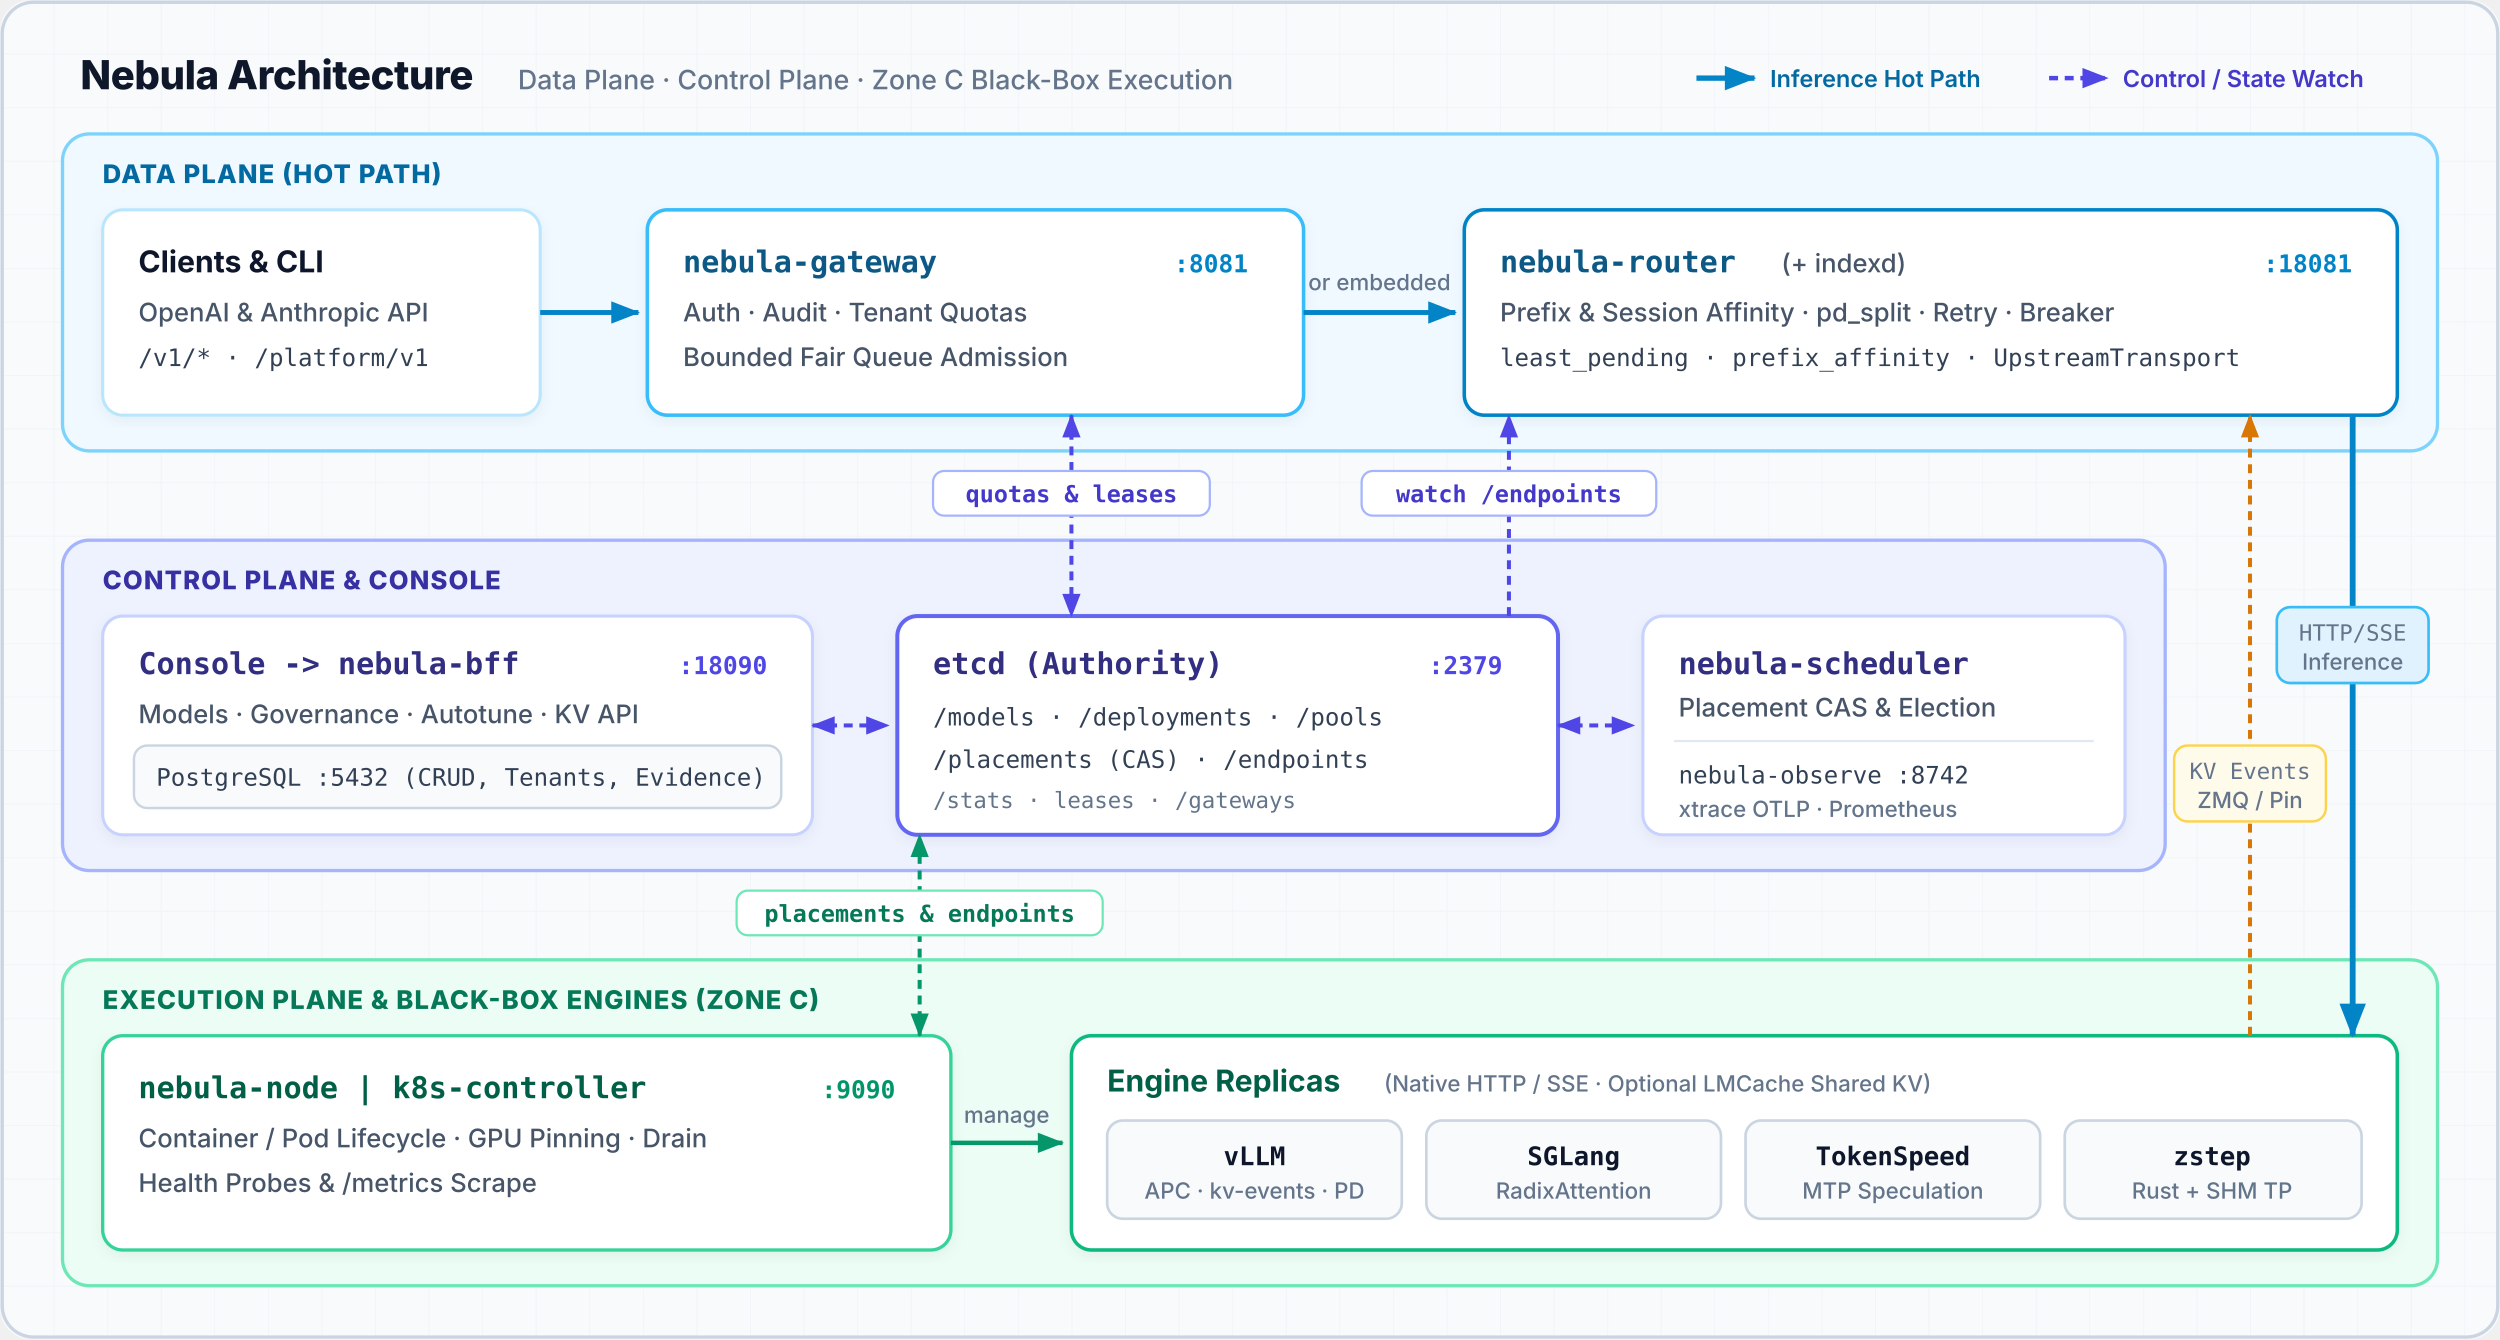
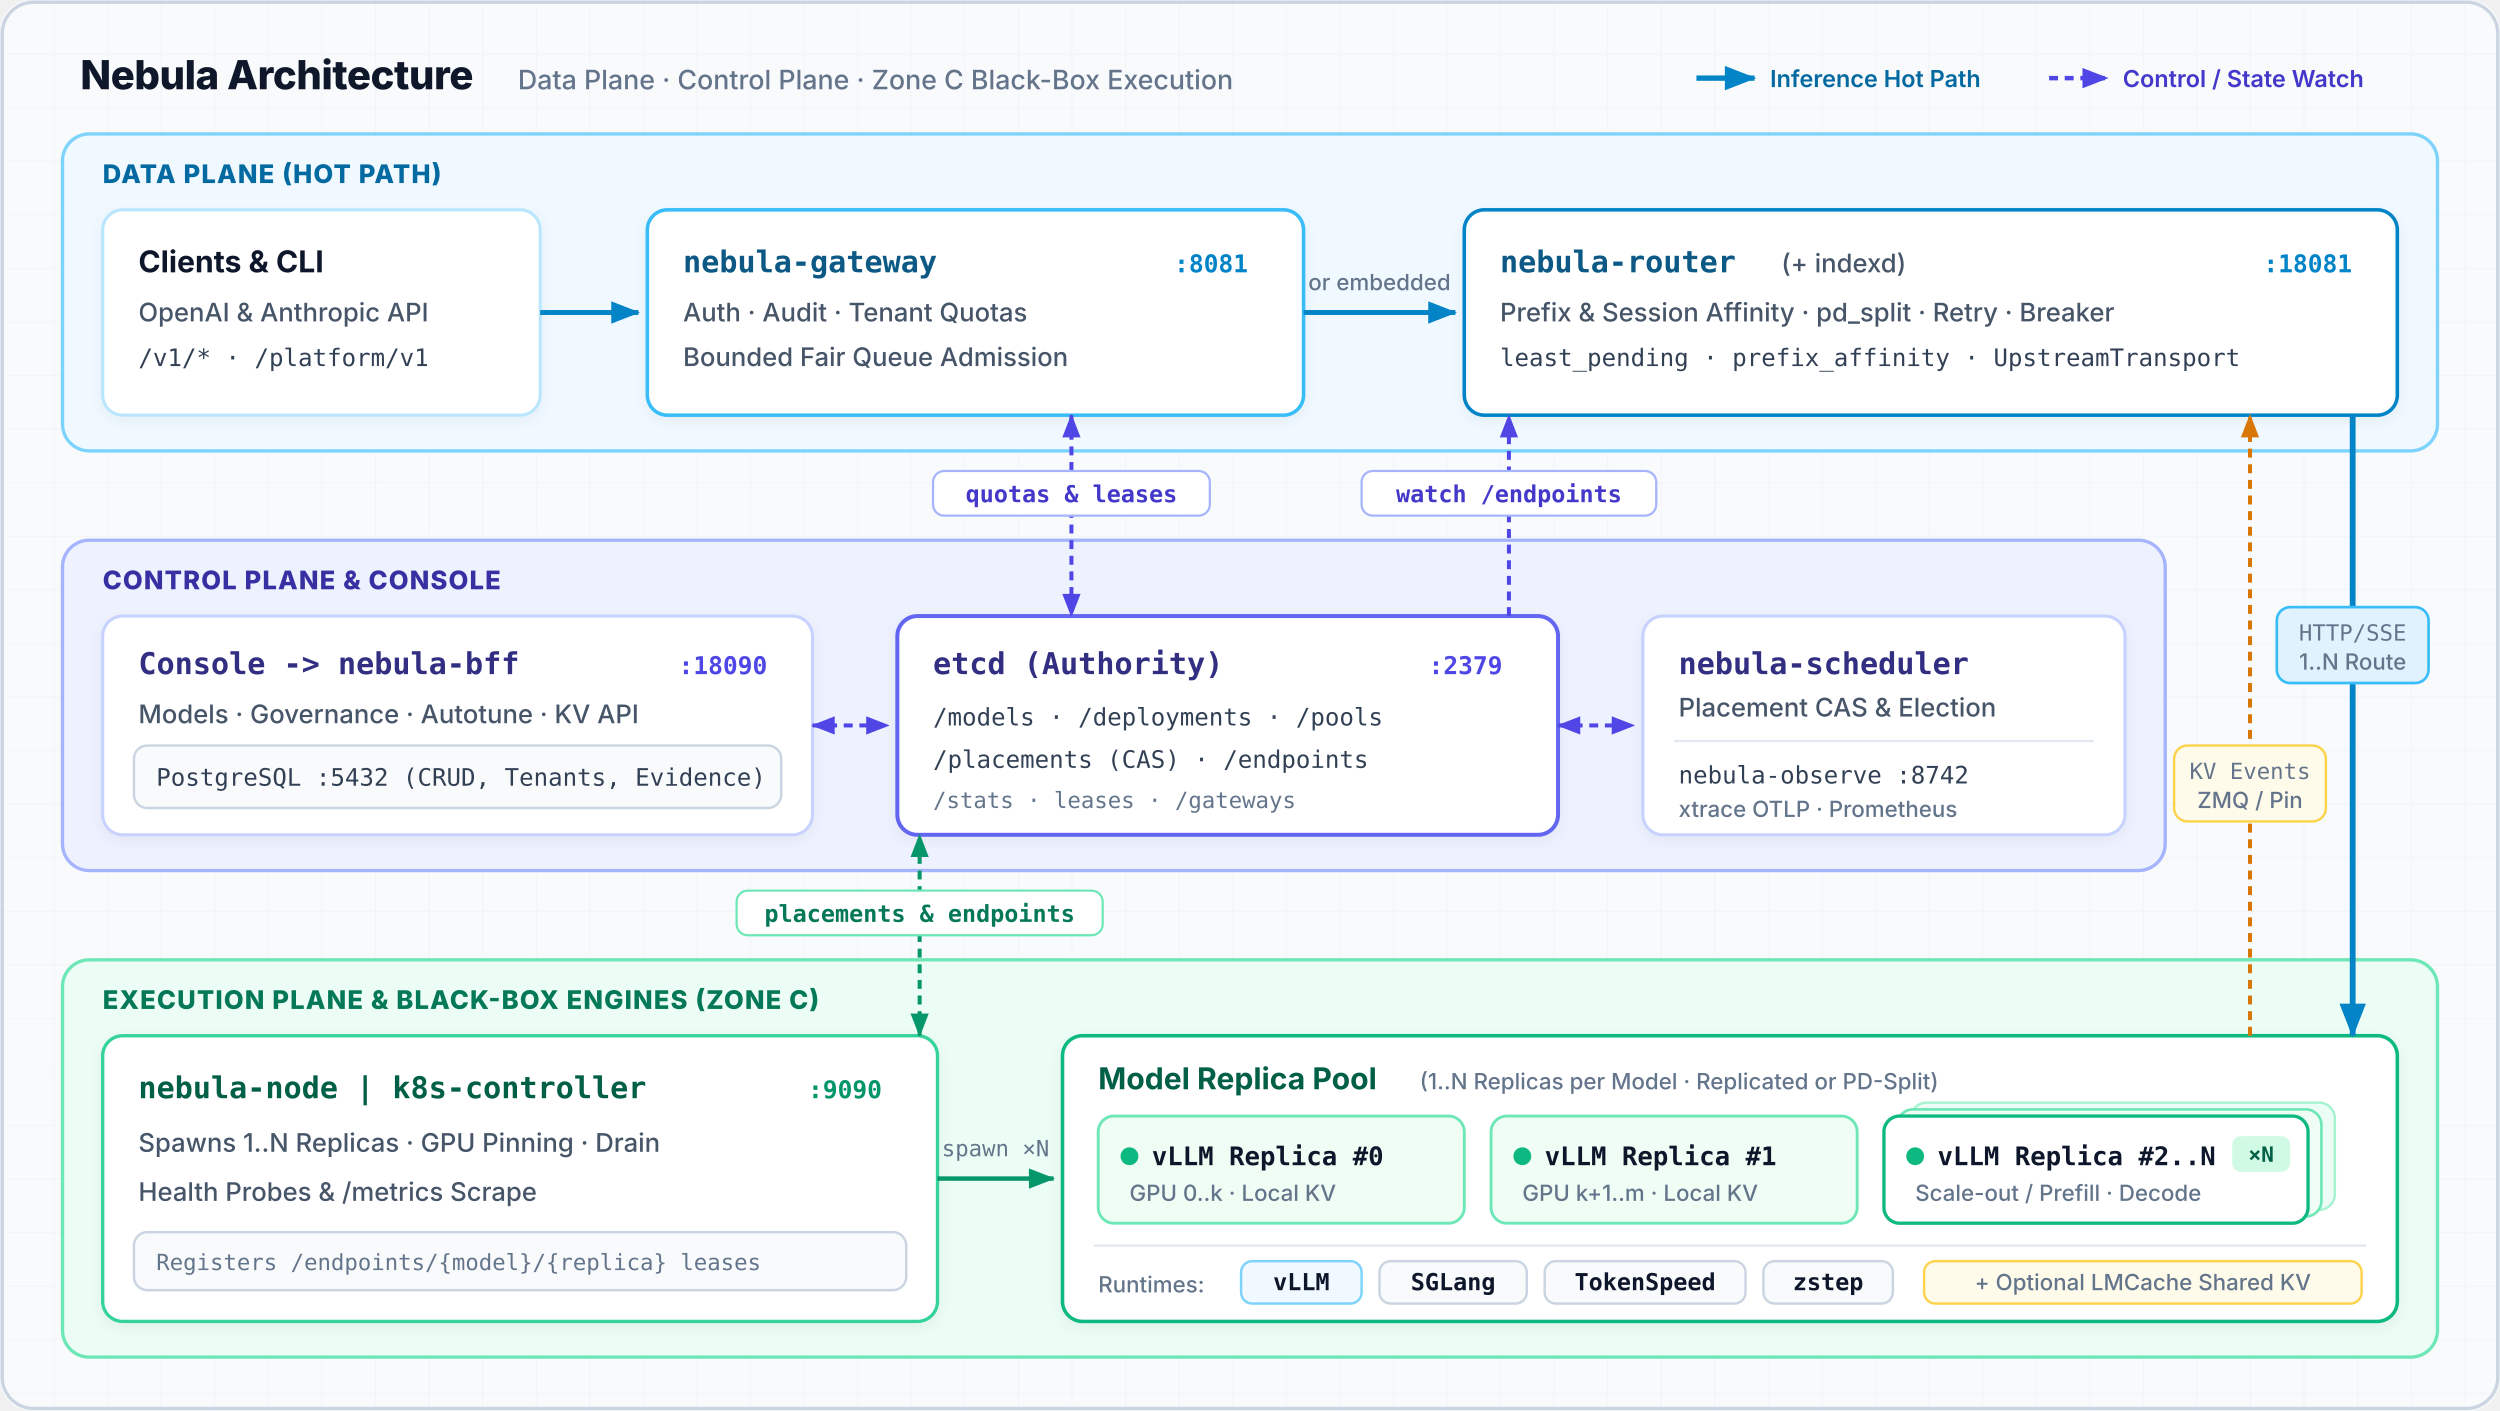
- <svg xmlns="http://www.w3.org/2000/svg" viewBox="0 0 1120 600" width="1120" height="600" role="img" aria-labelledby="nebula-arch-title nebula-arch-desc">
+ <svg xmlns="http://www.w3.org/2000/svg" viewBox="0 0 1120 632" width="1120" height="632" role="img" aria-labelledby="nebula-arch-title nebula-arch-desc">
  <defs>
    <style>
      .sans { font-family: Inter, -apple-system, BlinkMacSystemFont, "Segoe UI", Roboto, Helvetica, Arial, sans-serif; }
      .mono { font-family: "JetBrains Mono", ui-monospace, SFMono-Regular, Menlo, Consolas, monospace; }
      .hdr { font-size: 18px; font-weight: 800; fill: #0f172a; letter-spacing: -0.2px; }
      .sub { font-size: 12px; font-weight: 500; fill: #64748b; }
      .lane-lbl { font-size: 11.5px; font-weight: 800; letter-spacing: 0.5px; }
      .box-title { font-size: 13.5px; font-weight: 700; }
      .box-port { font-size: 11px; font-weight: 600; }
      .box-sub { font-size: 11.5px; font-weight: 450; fill: #475569; }
      .box-code { font-size: 10.8px; font-weight: 500; fill: #334155; }
      .edge-lbl { font-size: 10.5px; font-weight: 600; }
-       .chip { font-size: 11.5px; font-weight: 700; fill: #0f172a; }
+       .rep-title { font-size: 11.5px; font-weight: 700; fill: #0f172a; }
+       .chip { font-size: 10.5px; font-weight: 700; fill: #0f172a; }
      .chip-sub { font-size: 10px; font-weight: 500; fill: #64748b; }
    </style>
    <pattern id="grid" width="24" height="24" patternUnits="userSpaceOnUse">
      <path d="M 24 0 L 0 0 0 24" fill="none" stroke="#f1f5f9" stroke-width="1" />
    </pattern>
    <filter id="shadow" x="-3%" y="-4%" width="106%" height="110%">
      <feDropShadow dx="0" dy="2" stdDeviation="3" flood-color="#0f172a" flood-opacity="0.05" />
    </filter>
    <marker id="arr-sky" viewBox="0 0 10 10" refX="8.5" refY="5" markerWidth="6.5" markerHeight="6.5" orient="auto-start-reverse">
      <path d="M 0 1.5 L 9 5 L 0 8.5 z" fill="#0284c7" />
    </marker>
    <marker id="arr-indigo" viewBox="0 0 10 10" refX="8.5" refY="5" markerWidth="6.5" markerHeight="6.5" orient="auto-start-reverse">
      <path d="M 0 1.5 L 9 5 L 0 8.5 z" fill="#4f46e5" />
    </marker>
    <marker id="arr-emerald" viewBox="0 0 10 10" refX="8.5" refY="5" markerWidth="6.5" markerHeight="6.5" orient="auto-start-reverse">
      <path d="M 0 1.5 L 9 5 L 0 8.5 z" fill="#059669" />
    </marker>
    <marker id="arr-amber" viewBox="0 0 10 10" refX="8.5" refY="5" markerWidth="6.5" markerHeight="6.5" orient="auto-start-reverse">
      <path d="M 0 1.5 L 9 5 L 0 8.5 z" fill="#d97706" />
    </marker>
  </defs>
-   <rect x="0" y="0" width="1120" height="600" rx="14" fill="#f8fafc" />
-   <rect x="0" y="0" width="1120" height="600" rx="14" fill="url(#grid)" />
-   <rect x="1" y="1" width="1118" height="598" rx="14" fill="none" stroke="#cbd5e1" stroke-width="1.5" />
+   <rect x="0" y="0" width="1120" height="632" rx="14" fill="#f8fafc" />
+   <rect x="0" y="0" width="1120" height="632" rx="14" fill="url(#grid)" />
+   <rect x="1" y="1" width="1118" height="630" rx="14" fill="none" stroke="#cbd5e1" stroke-width="1.5" />
  <text x="36" y="40" class="sans hdr">Nebula Architecture</text>
  <text x="232" y="40" class="sans sub">Data Plane · Control Plane · Zone C Black-Box Execution</text>
  <g transform="translate(760, 26)">
    <line x1="0" y1="9" x2="26" y2="9" stroke="#0284c7" stroke-width="2.4" marker-end="url(#arr-sky)" />
    <text x="33" y="13" class="sans edge-lbl" fill="#0369a1">Inference Hot Path</text>
    <line x1="158" y1="9" x2="184" y2="9" stroke="#4f46e5" stroke-width="2" stroke-dasharray="4,3" marker-end="url(#arr-indigo)" />
    <text x="191" y="13" class="sans edge-lbl" fill="#4338ca">Control / State Watch</text>
  </g>
  <rect x="28" y="60" width="1064" height="142" rx="12" fill="#f0f9ff" stroke="#7dd3fc" stroke-width="1.5" />
  <text x="46" y="82" class="sans lane-lbl" fill="#0369a1">DATA PLANE (HOT PATH)</text>
  <g transform="translate(46, 94)" filter="url(#shadow)">
    <rect x="0" y="0" width="196" height="92" rx="9" fill="#ffffff" stroke="#bae6fd" stroke-width="1.4" />
    <text x="16" y="28" class="sans box-title" fill="#0f172a">Clients &amp; CLI</text>
    <text x="16" y="50" class="sans box-sub">OpenAI &amp; Anthropic API</text>
    <text x="16" y="70" class="mono box-code">/v1/* · /platform/v1</text>
  </g>
  <line x1="242" y1="140" x2="286" y2="140" stroke="#0284c7" stroke-width="2.2" marker-end="url(#arr-sky)" />
  <g transform="translate(290, 94)" filter="url(#shadow)">
    <rect x="0" y="0" width="294" height="92" rx="9" fill="#ffffff" stroke="#38bdf8" stroke-width="1.6" />
    <text x="16" y="28" class="mono box-title" fill="#075985">nebula-gateway</text>
    <text x="236" y="28" class="mono box-port" fill="#0284c7">:8081</text>
    <text x="16" y="50" class="sans box-sub">Auth · Audit · Tenant Quotas</text>
    <text x="16" y="70" class="sans box-sub">Bounded Fair Queue Admission</text>
  </g>
  <line x1="584" y1="140" x2="652" y2="140" stroke="#0284c7" stroke-width="2.2" marker-end="url(#arr-sky)" />
  <text x="618" y="130" text-anchor="middle" class="sans chip-sub">or embedded</text>
  <g transform="translate(656, 94)" filter="url(#shadow)">
    <rect x="0" y="0" width="418" height="92" rx="9" fill="#ffffff" stroke="#0284c7" stroke-width="1.6" />
    <text x="16" y="28" class="mono box-title" fill="#075985">nebula-router</text>
    <text x="142" y="28" class="sans box-sub">(+ indexd)</text>
    <text x="358" y="28" class="mono box-port" fill="#0284c7">:18081</text>
    <text x="16" y="50" class="sans box-sub">Prefix &amp; Session Affinity · pd_split · Retry · Breaker</text>
    <text x="16" y="70" class="mono box-code">least_pending · prefix_affinity · UpstreamTransport</text>
  </g>
  <rect x="28" y="242" width="942" height="148" rx="12" fill="#eef2ff" stroke="#a5b4fc" stroke-width="1.5" />
  <text x="46" y="264" class="sans lane-lbl" fill="#3730a3">CONTROL PLANE &amp; CONSOLE</text>
  <g transform="translate(46, 276)" filter="url(#shadow)">
    <rect x="0" y="0" width="318" height="98" rx="9" fill="#ffffff" stroke="#c7d2fe" stroke-width="1.4" />
    <text x="16" y="26" class="mono box-title" fill="#312e81">Console -&gt; nebula-bff</text>
    <text x="258" y="26" class="mono box-port" fill="#4f46e5">:18090</text>
    <text x="16" y="48" class="sans box-sub">Models · Governance · Autotune · KV API</text>
    <rect x="14" y="58" width="290" height="28" rx="6" fill="#f8fafc" stroke="#cbd5e1" stroke-width="1.1" />
    <text x="24" y="76" class="mono box-code">PostgreSQL :5432 (CRUD, Tenants, Evidence)</text>
  </g>
  <line x1="364" y1="325" x2="398" y2="325" stroke="#4f46e5" stroke-width="1.8" stroke-dasharray="4,3" marker-start="url(#arr-indigo)" marker-end="url(#arr-indigo)" />
  <g transform="translate(402, 276)" filter="url(#shadow)">
    <rect x="0" y="0" width="296" height="98" rx="9" fill="#ffffff" stroke="#6366f1" stroke-width="1.8" />
    <text x="16" y="26" class="mono box-title" fill="#312e81">etcd (Authority)</text>
    <text x="238" y="26" class="mono box-port" fill="#4f46e5">:2379</text>
    <text x="16" y="49" class="mono box-code">/models · /deployments · /pools</text>
    <text x="16" y="68" class="mono box-code">/placements (CAS) · /endpoints</text>
    <text x="16" y="86" class="mono chip-sub">/stats · leases · /gateways</text>
  </g>
  <line x1="698" y1="325" x2="732" y2="325" stroke="#4f46e5" stroke-width="1.8" stroke-dasharray="4,3" marker-start="url(#arr-indigo)" marker-end="url(#arr-indigo)" />
  <g transform="translate(736, 276)" filter="url(#shadow)">
    <rect x="0" y="0" width="216" height="98" rx="9" fill="#ffffff" stroke="#c7d2fe" stroke-width="1.4" />
    <text x="16" y="26" class="mono box-title" fill="#312e81">nebula-scheduler</text>
    <text x="16" y="45" class="sans box-sub">Placement CAS &amp; Election</text>
    <line x1="14" y1="56" x2="202" y2="56" stroke="#e2e8f0" stroke-width="1" />
    <text x="16" y="75" class="mono box-code" fill="#312e81">nebula-observe :8742</text>
    <text x="16" y="90" class="sans chip-sub">xtrace OTLP · Prometheus</text>
  </g>
-   <rect x="28" y="430" width="1064" height="146" rx="12" fill="#ecfdf5" stroke="#6ee7b7" stroke-width="1.5" />
+   <rect x="28" y="430" width="1064" height="178" rx="12" fill="#ecfdf5" stroke="#6ee7b7" stroke-width="1.5" />
  <text x="46" y="452" class="sans lane-lbl" fill="#047857">EXECUTION PLANE &amp; BLACK-BOX ENGINES (ZONE C)</text>
  <g transform="translate(46, 464)" filter="url(#shadow)">
-     <rect x="0" y="0" width="380" height="96" rx="9" fill="#ffffff" stroke="#34d399" stroke-width="1.5" />
+     <rect x="0" y="0" width="374" height="128" rx="9" fill="#ffffff" stroke="#34d399" stroke-width="1.5" />
    <text x="16" y="28" class="mono box-title" fill="#065f46">nebula-node | k8s-controller</text>
-     <text x="322" y="28" class="mono box-port" fill="#059669">:9090</text>
-     <text x="16" y="50" class="sans box-sub">Container / Pod Lifecycle · GPU Pinning · Drain</text>
-     <text x="16" y="70" class="sans box-sub">Health Probes &amp; /metrics Scrape</text>
+     <text x="316" y="28" class="mono box-port" fill="#059669">:9090</text>
+     <text x="16" y="52" class="sans box-sub">Spawns 1..N Replicas · GPU Pinning · Drain</text>
+     <text x="16" y="74" class="sans box-sub">Health Probes &amp; /metrics Scrape</text>
+     <rect x="14" y="88" width="346" height="26" rx="6" fill="#f8fafc" stroke="#cbd5e1" stroke-width="1.1" />
+     <text x="24" y="105" class="mono chip-sub" fill="#334155">Registers /endpoints/{model}/{replica} leases</text>
  </g>
-   <line x1="426" y1="512" x2="476" y2="512" stroke="#059669" stroke-width="2" marker-end="url(#arr-emerald)" />
-   <text x="451" y="503" text-anchor="middle" class="sans chip-sub">manage</text>
-   <g transform="translate(480, 464)" filter="url(#shadow)">
-     <rect x="0" y="0" width="594" height="96" rx="9" fill="#ffffff" stroke="#10b981" stroke-width="1.6" />
-     <text x="16" y="25" class="sans box-title" fill="#065f46">Engine Replicas</text>
-     <text x="140" y="25" class="sans chip-sub">(Native HTTP / SSE · Optional LMCache Shared KV)</text>
-     <g transform="translate(16, 38)">
-       <rect x="0" y="0" width="132" height="44" rx="7" fill="#f8fafc" stroke="#cbd5e1" stroke-width="1.2" />
-       <text x="66" y="20" text-anchor="middle" class="mono chip">vLLM</text>
-       <text x="66" y="35" text-anchor="middle" class="sans chip-sub">APC · kv-events · PD</text>
-       <rect x="143" y="0" width="132" height="44" rx="7" fill="#f8fafc" stroke="#cbd5e1" stroke-width="1.2" />
-       <text x="209" y="20" text-anchor="middle" class="mono chip">SGLang</text>
-       <text x="209" y="35" text-anchor="middle" class="sans chip-sub">RadixAttention</text>
-       <rect x="286" y="0" width="132" height="44" rx="7" fill="#f8fafc" stroke="#cbd5e1" stroke-width="1.2" />
-       <text x="352" y="20" text-anchor="middle" class="mono chip">TokenSpeed</text>
-       <text x="352" y="35" text-anchor="middle" class="sans chip-sub">MTP Speculation</text>
-       <rect x="429" y="0" width="133" height="44" rx="7" fill="#f8fafc" stroke="#cbd5e1" stroke-width="1.2" />
-       <text x="495" y="20" text-anchor="middle" class="mono chip">zstep</text>
-       <text x="495" y="35" text-anchor="middle" class="sans chip-sub">Rust + SHM TP</text>
+   <line x1="420" y1="528" x2="472" y2="528" stroke="#059669" stroke-width="2" marker-end="url(#arr-emerald)" />
+   <text x="446" y="518" text-anchor="middle" class="mono chip-sub" fill="#047857">spawn ×N</text>
+   <g transform="translate(476, 464)" filter="url(#shadow)">
+     <rect x="0" y="0" width="598" height="128" rx="9" fill="#ffffff" stroke="#10b981" stroke-width="1.6" />
+     <text x="16" y="24" class="sans box-title" fill="#065f46">Model Replica Pool</text>
+     <text x="160" y="24" class="sans chip-sub">(1..N Replicas per Model · Replicated or PD-Split)</text>
+     <g transform="translate(16, 36)">
+       <rect x="0" y="0" width="164" height="48" rx="7" fill="#f0fdf4" stroke="#6ee7b7" stroke-width="1.3" />
+       <circle cx="14" cy="18" r="4" fill="#10b981" />
+       <text x="24" y="22" class="mono rep-title">vLLM Replica #0</text>
+       <text x="14" y="38" class="sans chip-sub">GPU 0..k · Local KV</text>
+       <rect x="176" y="0" width="164" height="48" rx="7" fill="#f0fdf4" stroke="#6ee7b7" stroke-width="1.3" />
+       <circle cx="190" cy="18" r="4" fill="#10b981" />
+       <text x="200" y="22" class="mono rep-title">vLLM Replica #1</text>
+       <text x="190" y="38" class="sans chip-sub">GPU k+1..m · Local KV</text>
+       <rect x="364" y="-6" width="190" height="48" rx="7" fill="#ecfdf5" stroke="#a7f3d0" stroke-width="1.1" />
+       <rect x="358" y="-3" width="190" height="48" rx="7" fill="#f0fdf4" stroke="#6ee7b7" stroke-width="1.2" />
+       <rect x="352" y="0" width="190" height="48" rx="7" fill="#ffffff" stroke="#10b981" stroke-width="1.5" />
+       <circle cx="366" cy="18" r="4" fill="#10b981" />
+       <text x="376" y="22" class="mono rep-title">vLLM Replica #2..N</text>
+       <rect x="508" y="9" width="26" height="16" rx="4" fill="#d1fae5" />
+       <text x="521" y="20.5" text-anchor="middle" class="mono" font-size="9.5" font-weight="800" fill="#065f46">×N</text>
+       <text x="366" y="38" class="sans chip-sub">Scale-out / Prefill · Decode</text>
+     </g>
+     <line x1="14" y1="94" x2="584" y2="94" stroke="#e2e8f0" stroke-width="1" />
+     <g transform="translate(16, 101)">
+       <text x="0" y="14" class="sans chip-sub" font-weight="700" fill="#475569">Runtimes:</text>
+       <rect x="64" y="0" width="54" height="19" rx="5" fill="#f0f9ff" stroke="#7dd3fc" stroke-width="1.1" />
+       <text x="91" y="13" text-anchor="middle" class="mono chip" fill="#0369a1">vLLM</text>
+       <rect x="126" y="0" width="66" height="19" rx="5" fill="#f8fafc" stroke="#cbd5e1" stroke-width="1.1" />
+       <text x="159" y="13" text-anchor="middle" class="mono chip">SGLang</text>
+       <rect x="200" y="0" width="90" height="19" rx="5" fill="#f8fafc" stroke="#cbd5e1" stroke-width="1.1" />
+       <text x="245" y="13" text-anchor="middle" class="mono chip">TokenSpeed</text>
+       <rect x="298" y="0" width="58" height="19" rx="5" fill="#f8fafc" stroke="#cbd5e1" stroke-width="1.1" />
+       <text x="327" y="13" text-anchor="middle" class="mono chip">zstep</text>
+       <rect x="370" y="0" width="196" height="19" rx="5" fill="#fffbeb" stroke="#fcd34d" stroke-width="1.1" />
+       <text x="468" y="13" text-anchor="middle" class="sans chip-sub" fill="#92400e">+ Optional LMCache Shared KV</text>
    </g>
  </g>
  <line x1="480" y1="186" x2="480" y2="276" stroke="#4f46e5" stroke-width="1.8" stroke-dasharray="4,3" marker-start="url(#arr-indigo)" marker-end="url(#arr-indigo)" />
  <rect x="418" y="211" width="124" height="20" rx="5" fill="#ffffff" stroke="#a5b4fc" stroke-width="1" />
  <text x="480" y="225" text-anchor="middle" class="mono edge-lbl" fill="#4338ca">quotas &amp; leases</text>
  <line x1="676" y1="276" x2="676" y2="186" stroke="#4f46e5" stroke-width="1.8" stroke-dasharray="4,3" marker-end="url(#arr-indigo)" />
  <rect x="610" y="211" width="132" height="20" rx="5" fill="#ffffff" stroke="#a5b4fc" stroke-width="1" />
  <text x="676" y="225" text-anchor="middle" class="mono edge-lbl" fill="#4338ca">watch /endpoints</text>
  <path d="M 412 464 L 412 374" fill="none" stroke="#059669" stroke-width="1.8" stroke-dasharray="4,3" marker-start="url(#arr-emerald)" marker-end="url(#arr-emerald)" />
  <rect x="330" y="399" width="164" height="20" rx="5" fill="#ffffff" stroke="#6ee7b7" stroke-width="1" />
  <text x="412" y="413" text-anchor="middle" class="mono edge-lbl" fill="#047857">placements &amp; endpoints</text>
  <line x1="1008" y1="464" x2="1008" y2="186" stroke="#d97706" stroke-width="1.8" stroke-dasharray="4,3" marker-end="url(#arr-amber)" />
  <rect x="974" y="334" width="68" height="34" rx="6" fill="#fffbeb" stroke="#fcd34d" stroke-width="1.1" />
  <text x="1008" y="349" text-anchor="middle" class="mono chip-sub" fill="#b45309">KV Events</text>
  <text x="1008" y="362" text-anchor="middle" class="sans chip-sub" fill="#92400e">ZMQ / Pin</text>
  <line x1="1054" y1="186" x2="1054" y2="464" stroke="#0284c7" stroke-width="2.6" marker-end="url(#arr-sky)" />
  <rect x="1020" y="272" width="68" height="34" rx="6" fill="#e0f2fe" stroke="#38bdf8" stroke-width="1.2" />
  <text x="1054" y="287" text-anchor="middle" class="mono chip-sub" fill="#0369a1">HTTP/SSE</text>
-   <text x="1054" y="300" text-anchor="middle" class="sans chip-sub" fill="#075985">Inference</text>
+   <text x="1054" y="300" text-anchor="middle" class="sans chip-sub" fill="#075985">1..N Route</text>
</svg>
